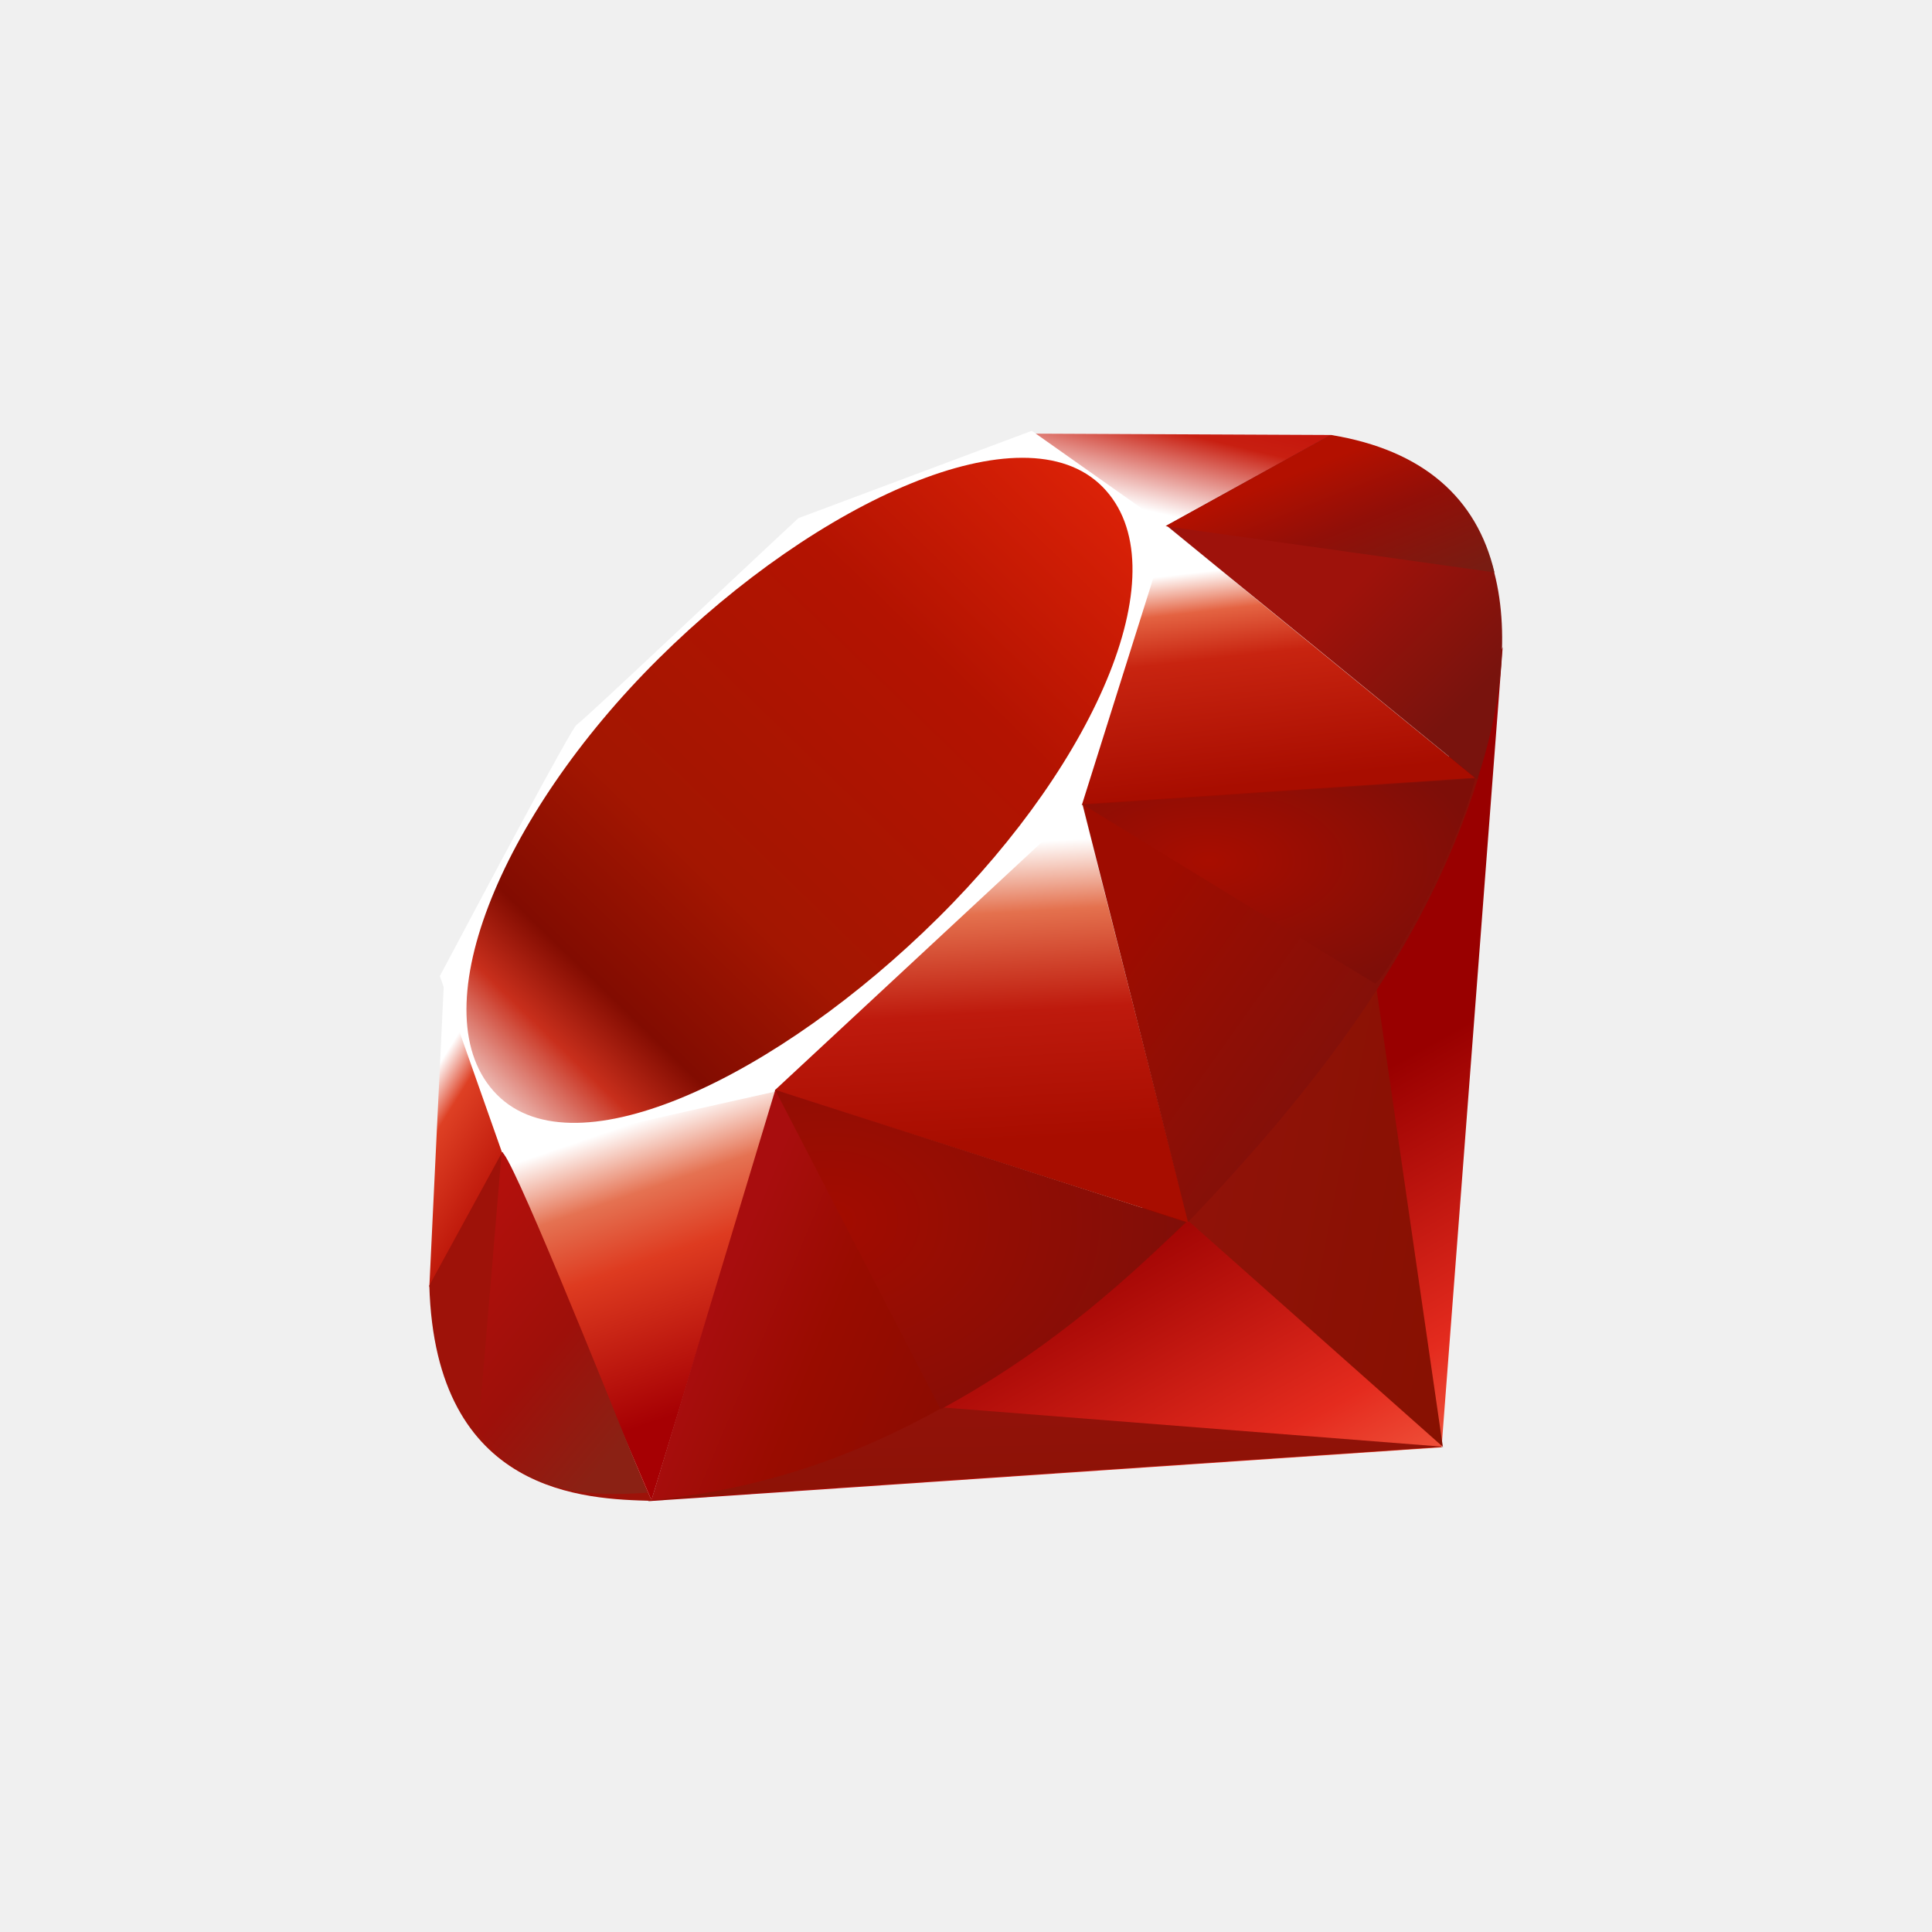
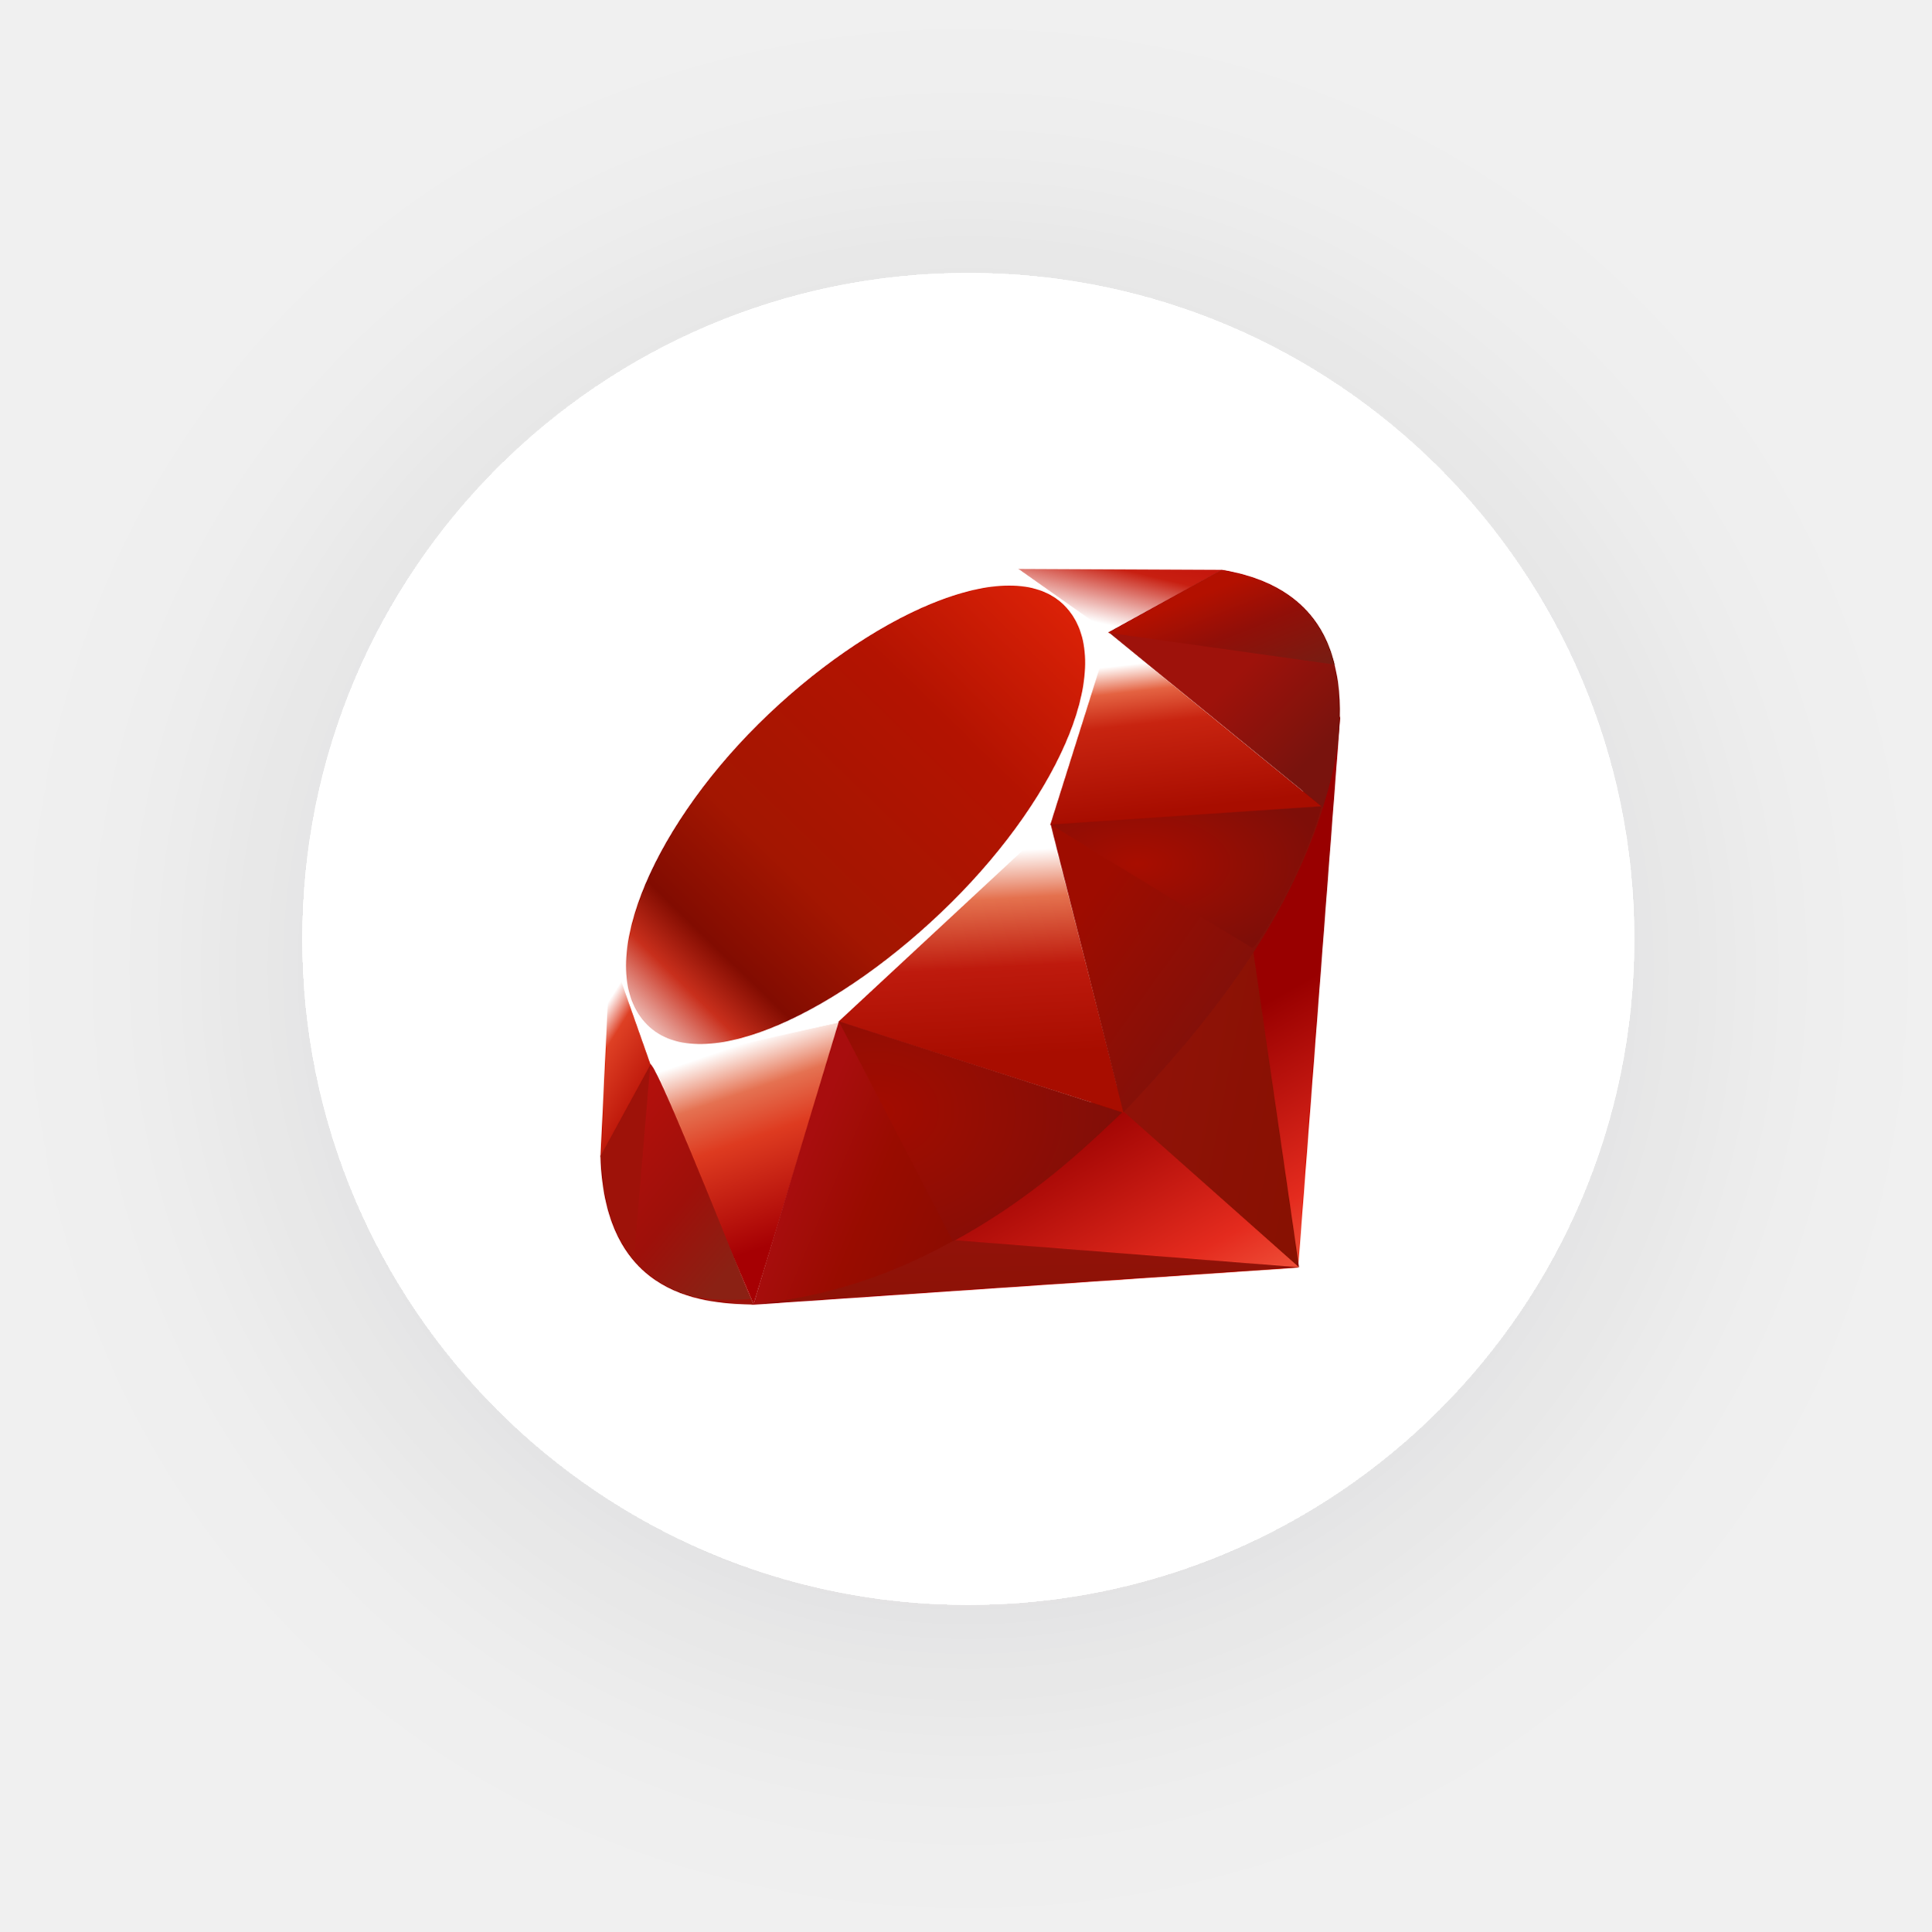
- <svg xmlns="http://www.w3.org/2000/svg" width="180" height="180" viewBox="0 0 180 180" fill="none">
-   <path d="M117.474 105.959L60.381 139.861L134.307 134.845L140 60.302L117.474 105.959L117.474 105.959Z" fill="url(#paint0_linear_23_693)" />
-   <path d="M134.428 134.793L128.074 90.939L110.767 113.793L134.428 134.794V134.793Z" fill="url(#paint1_linear_23_693)" />
-   <path d="M134.514 134.794L87.964 131.14L60.628 139.766L134.514 134.794V134.794Z" fill="url(#paint2_linear_23_693)" />
-   <path d="M60.694 139.776L72.323 101.679L46.732 107.15L60.693 139.775L60.694 139.776Z" fill="url(#paint3_linear_23_693)" />
-   <path d="M110.762 113.918L100.062 72.007L69.44 100.711L110.762 113.919V113.918Z" fill="url(#paint4_linear_23_693)" />
-   <path d="M137.572 72.597L108.627 48.956L100.566 75.014L137.572 72.597V72.597Z" fill="url(#paint5_linear_23_693)" />
-   <path d="M124.036 40.527L107.012 49.935L96.272 40.401L124.036 40.527V40.527Z" fill="url(#paint6_linear_23_693)" />
-   <path d="M40 119.93L47.132 106.923L41.363 91.428L40 119.93Z" fill="url(#paint7_linear_23_693)" />
-   <path d="M40.98 90.939L46.784 107.403L72.005 101.744L100.799 74.984L108.925 49.173L96.13 40.138L74.376 48.279C67.523 54.654 54.223 67.267 53.744 67.504C53.269 67.747 44.962 83.449 40.98 90.939V90.939Z" fill="white" />
-   <path d="M61.36 61.362C76.214 46.634 95.363 37.933 102.711 45.347C110.056 52.762 102.267 70.78 87.413 85.503C72.559 100.226 53.647 109.406 46.304 101.992C38.955 94.582 46.506 76.085 61.36 61.362V61.362Z" fill="url(#paint8_linear_23_693)" />
-   <path d="M60.693 139.76L72.231 101.543L110.549 113.853C96.695 126.844 81.286 137.827 60.693 139.76V139.76Z" fill="url(#paint9_linear_23_693)" />
-   <path d="M100.849 74.909L110.686 113.873C122.259 101.704 132.646 88.622 137.733 72.441L100.849 74.909H100.849Z" fill="url(#paint10_linear_23_693)" />
-   <path d="M137.633 72.637C141.57 60.757 142.478 43.712 123.914 40.547L108.682 48.961L137.633 72.637V72.637Z" fill="url(#paint11_linear_23_693)" />
-   <path d="M40 119.758C40.545 139.367 54.692 139.659 60.719 139.831L46.798 107.322L40 119.758Z" fill="#9E1209" />
-   <path d="M100.904 74.969C109.798 80.435 127.721 91.413 128.084 91.615C128.649 91.933 135.811 79.537 137.437 72.531L100.904 74.969V74.969Z" fill="url(#paint12_radial_23_693)" />
-   <path d="M72.217 101.543L87.641 131.301C96.761 126.355 103.903 120.328 110.444 113.873L72.217 101.543Z" fill="url(#paint13_radial_23_693)" />
-   <path d="M46.738 107.362L44.553 133.385C48.676 139.018 54.349 139.508 60.3 139.069C55.995 128.354 47.394 106.928 46.738 107.362Z" fill="url(#paint14_linear_23_693)" />
-   <path d="M108.592 49.027L139.234 53.327C137.598 46.397 132.576 41.925 124.016 40.527L108.592 49.027V49.027Z" fill="url(#paint15_linear_23_693)" />
+ <svg xmlns="http://www.w3.org/2000/svg" width="261" height="261" viewBox="0 0 261 261" fill="none">
+   <g filter="url(#filter0_d_30_953)">
+     <rect x="40.865" y="36.891" width="180" height="180" rx="90" fill="white" />
+     <rect x="41.365" y="37.391" width="179" height="179" rx="89.5" stroke="white" />
+   </g>
+   <path d="M158.616 142.445L101.522 176.347L175.448 171.33L181.142 96.787L158.616 142.444L158.616 142.445Z" fill="url(#paint0_linear_30_953)" />
+   <path d="M175.57 171.279L169.216 127.424L151.908 150.278L175.57 171.279V171.279Z" fill="url(#paint1_linear_30_953)" />
+   <path d="M175.655 171.279L129.106 167.625L101.77 176.251L175.655 171.279V171.279Z" fill="url(#paint2_linear_30_953)" />
+   <path d="M101.835 176.261L113.464 138.165L87.874 143.636L101.835 176.261L101.835 176.261Z" fill="url(#paint3_linear_30_953)" />
+   <path d="M151.903 150.404L141.203 108.492L110.582 137.196L151.903 150.404V150.404Z" fill="url(#paint4_linear_30_953)" />
+   <path d="M178.714 109.082L149.768 85.441L141.708 111.5L178.714 109.082V109.082Z" fill="url(#paint5_linear_30_953)" />
+   <path d="M165.178 77.012L148.154 86.421L137.413 76.886L165.178 77.013V77.012Z" fill="url(#paint6_linear_30_953)" />
+   <path d="M81.142 156.415L88.273 143.408L82.504 127.913L81.142 156.415Z" fill="url(#paint7_linear_30_953)" />
+   <path d="M82.121 127.424L87.925 143.888L113.146 138.23L141.94 111.469L150.066 85.658L137.271 76.624L115.518 84.765C108.664 91.14 95.365 103.753 94.885 103.99C94.411 104.232 86.103 119.934 82.121 127.424V127.424Z" fill="white" />
+   <path d="M102.501 97.847C117.355 83.119 136.504 74.418 143.853 81.832C151.198 89.247 143.409 107.265 128.555 121.988C113.701 136.711 94.789 145.892 87.445 138.477C80.097 131.068 87.647 112.57 102.501 97.847V97.847Z" fill="url(#paint8_linear_30_953)" />
+   <path d="M101.835 176.245L113.373 138.028L151.691 150.338C137.837 163.33 122.427 174.312 101.835 176.245V176.245Z" fill="url(#paint9_linear_30_953)" />
+   <path d="M141.99 111.394L151.827 150.358C163.401 138.19 173.788 125.107 178.875 108.926L141.991 111.394H141.99Z" fill="url(#paint10_linear_30_953)" />
+   <path d="M178.775 109.123C182.712 97.242 183.62 80.197 165.056 77.033L149.823 85.447L178.775 109.123V109.123Z" fill="url(#paint11_linear_30_953)" />
+   <path d="M81.142 156.244C81.687 175.852 95.834 176.145 101.86 176.317L87.94 143.807L81.142 156.244Z" fill="#9E1209" />
+   <path d="M142.046 111.455C150.939 116.921 168.862 127.898 169.226 128.1C169.791 128.418 176.953 116.022 178.578 109.017L142.046 111.455V111.455Z" fill="url(#paint12_radial_30_953)" />
+   <path d="M113.358 138.028L128.783 167.786C137.903 162.84 145.045 156.814 151.586 150.358L113.358 138.028Z" fill="url(#paint13_radial_30_953)" />
+   <path d="M87.88 143.847L85.694 169.871C89.818 175.503 95.491 175.993 101.441 175.554C97.136 164.839 88.536 143.413 87.88 143.847Z" fill="url(#paint14_linear_30_953)" />
+   <path d="M149.733 85.512L180.375 89.812C178.74 82.882 173.718 78.411 165.158 77.013L149.733 85.512V85.512Z" fill="url(#paint15_linear_30_953)" />
  <defs>
-     <linearGradient id="paint0_linear_23_693" x1="127.858" y1="148.93" x2="106.786" y2="111.671" gradientUnits="userSpaceOnUse">
+     <filter id="filter0_d_30_953" x="0.865" y="0.891" width="260" height="260" filterUnits="userSpaceOnUse" color-interpolation-filters="sRGB">
+       <feFlood flood-opacity="0" result="BackgroundImageFix" />
+       <feColorMatrix in="SourceAlpha" type="matrix" values="0 0 0 0 0 0 0 0 0 0 0 0 0 0 0 0 0 0 127 0" result="hardAlpha" />
+       <feOffset dy="4" />
+       <feGaussianBlur stdDeviation="20" />
+       <feComposite in2="hardAlpha" operator="out" />
+       <feColorMatrix type="matrix" values="0 0 0 0 0.037 0 0 0 0 0.035 0 0 0 0 0.048 0 0 0 0.1 0" />
+       <feBlend mode="normal" in2="BackgroundImageFix" result="effect1_dropShadow_30_953" />
+       <feBlend mode="normal" in="SourceGraphic" in2="effect1_dropShadow_30_953" result="shape" />
+     </filter>
+     <linearGradient id="paint0_linear_30_953" x1="169" y1="185.416" x2="147.928" y2="148.156" gradientUnits="userSpaceOnUse">
      <stop stop-color="#FB7655" />
      <stop offset="0.41" stop-color="#E42B1E" />
      <stop offset="0.99" stop-color="#990000" />
      <stop offset="1" stop-color="#990000" />
    </linearGradient>
-     <linearGradient id="paint1_linear_23_693" x1="138.368" y1="117.642" x2="108.746" y2="111.856" gradientUnits="userSpaceOnUse">
+     <linearGradient id="paint1_linear_30_953" x1="179.509" y1="154.127" x2="149.888" y2="148.341" gradientUnits="userSpaceOnUse">
      <stop stop-color="#871101" />
      <stop offset="0.99" stop-color="#911209" />
      <stop offset="1" stop-color="#911209" />
    </linearGradient>
-     <linearGradient id="paint2_linear_23_693" x1="116.614" y1="150.059" x2="116.232" y2="131.271" gradientUnits="userSpaceOnUse">
+     <linearGradient id="paint2_linear_30_953" x1="157.756" y1="186.544" x2="157.374" y2="167.756" gradientUnits="userSpaceOnUse">
      <stop stop-color="#871101" />
      <stop offset="0.99" stop-color="#911209" />
      <stop offset="1" stop-color="#911209" />
    </linearGradient>
-     <linearGradient id="paint3_linear_23_693" x1="59.531" y1="104.435" x2="68.338" y2="130.261" gradientUnits="userSpaceOnUse">
+     <linearGradient id="paint3_linear_30_953" x1="100.672" y1="140.92" x2="109.479" y2="166.746" gradientUnits="userSpaceOnUse">
      <stop stop-color="white" />
      <stop offset="0.23" stop-color="#E57252" />
      <stop offset="0.46" stop-color="#DE3B20" />
      <stop offset="0.99" stop-color="#A60003" />
      <stop offset="1" stop-color="#A60003" />
    </linearGradient>
-     <linearGradient id="paint4_linear_23_693" x1="88.52" y1="78.859" x2="90.118" y2="106.811" gradientUnits="userSpaceOnUse">
+     <linearGradient id="paint4_linear_30_953" x1="129.662" y1="115.344" x2="131.259" y2="143.297" gradientUnits="userSpaceOnUse">
      <stop stop-color="white" />
      <stop offset="0.23" stop-color="#E4714E" />
      <stop offset="0.56" stop-color="#BE1A0D" />
      <stop offset="0.99" stop-color="#A80D00" />
      <stop offset="1" stop-color="#A80D00" />
    </linearGradient>
-     <linearGradient id="paint5_linear_23_693" x1="114.246" y1="53.019" x2="116.582" y2="73.32" gradientUnits="userSpaceOnUse">
+     <linearGradient id="paint5_linear_30_953" x1="155.387" y1="89.505" x2="157.723" y2="109.806" gradientUnits="userSpaceOnUse">
      <stop stop-color="white" />
      <stop offset="0.18" stop-color="#E46342" />
      <stop offset="0.4" stop-color="#C82410" />
      <stop offset="0.99" stop-color="#A80D00" />
      <stop offset="1" stop-color="#A80D00" />
    </linearGradient>
-     <linearGradient id="paint6_linear_23_693" x1="100.05" y1="45.964" x2="103.343" y2="31.999" gradientUnits="userSpaceOnUse">
+     <linearGradient id="paint6_linear_30_953" x1="141.192" y1="82.449" x2="144.485" y2="68.484" gradientUnits="userSpaceOnUse">
      <stop stop-color="white" />
      <stop offset="0.54" stop-color="#C81F11" />
      <stop offset="0.99" stop-color="#BF0905" />
      <stop offset="1" stop-color="#BF0905" />
    </linearGradient>
-     <linearGradient id="paint7_linear_23_693" x1="41.97" y1="97.452" x2="50.583" y2="102.85" gradientUnits="userSpaceOnUse">
+     <linearGradient id="paint7_linear_30_953" x1="83.112" y1="133.937" x2="91.724" y2="139.336" gradientUnits="userSpaceOnUse">
      <stop stop-color="white" />
      <stop offset="0.31" stop-color="#DE4024" />
      <stop offset="0.99" stop-color="#BF190B" />
      <stop offset="1" stop-color="#BF190B" />
    </linearGradient>
-     <linearGradient id="paint8_linear_23_693" x1="30.634" y1="118.423" x2="108.031" y2="38.61" gradientUnits="userSpaceOnUse">
+     <linearGradient id="paint8_linear_30_953" x1="71.776" y1="154.908" x2="149.173" y2="75.096" gradientUnits="userSpaceOnUse">
      <stop stop-color="#BD0012" />
      <stop offset="0.07" stop-color="white" />
      <stop offset="0.17" stop-color="white" />
      <stop offset="0.27" stop-color="#C82F1C" />
      <stop offset="0.33" stop-color="#820C01" />
      <stop offset="0.46" stop-color="#A31601" />
      <stop offset="0.72" stop-color="#B31301" />
      <stop offset="0.99" stop-color="#E82609" />
      <stop offset="1" stop-color="#E82609" />
    </linearGradient>
-     <linearGradient id="paint9_linear_23_693" x1="90.005" y1="126.463" x2="68.102" y2="117.263" gradientUnits="userSpaceOnUse">
+     <linearGradient id="paint9_linear_30_953" x1="131.146" y1="162.948" x2="109.243" y2="153.748" gradientUnits="userSpaceOnUse">
      <stop stop-color="#8C0C01" />
      <stop offset="0.54" stop-color="#990C00" />
      <stop offset="0.99" stop-color="#A80D0E" />
      <stop offset="1" stop-color="#A80D0E" />
    </linearGradient>
-     <linearGradient id="paint10_linear_23_693" x1="130.105" y1="98.441" x2="107.544" y2="82.416" gradientUnits="userSpaceOnUse">
+     <linearGradient id="paint10_linear_30_953" x1="171.247" y1="134.927" x2="148.685" y2="118.901" gradientUnits="userSpaceOnUse">
      <stop stop-color="#7E110B" />
      <stop offset="0.99" stop-color="#9E0C00" />
      <stop offset="1" stop-color="#9E0C00" />
    </linearGradient>
-     <linearGradient id="paint11_linear_23_693" x1="137.726" y1="64.333" x2="127.116" y2="53.563" gradientUnits="userSpaceOnUse">
+     <linearGradient id="paint11_linear_30_953" x1="178.867" y1="100.818" x2="168.257" y2="90.048" gradientUnits="userSpaceOnUse">
      <stop stop-color="#79130D" />
      <stop offset="0.99" stop-color="#9E120B" />
      <stop offset="1" stop-color="#9E120B" />
    </linearGradient>
-     <radialGradient id="paint12_radial_23_693" cx="0" cy="0" r="1" gradientUnits="userSpaceOnUse" gradientTransform="translate(112.595 80.2071) scale(25.4167 13.2811)">
+     <radialGradient id="paint12_radial_30_953" cx="0" cy="0" r="1" gradientUnits="userSpaceOnUse" gradientTransform="translate(153.737 116.692) scale(25.4167 13.2811)">
      <stop stop-color="#A80D00" />
      <stop offset="0.99" stop-color="#7E0E08" />
      <stop offset="1" stop-color="#7E0E08" />
    </radialGradient>
-     <radialGradient id="paint13_radial_23_693" cx="0" cy="0" r="1" gradientUnits="userSpaceOnUse" gradientTransform="translate(77.3962 113.702) scale(33.7877 26.3022)">
+     <radialGradient id="paint13_radial_30_953" cx="0" cy="0" r="1" gradientUnits="userSpaceOnUse" gradientTransform="translate(118.538 150.187) scale(33.7877 26.3022)">
      <stop stop-color="#A30C00" />
      <stop offset="0.99" stop-color="#800E08" />
      <stop offset="1" stop-color="#800E08" />
    </radialGradient>
-     <linearGradient id="paint14_linear_23_693" x1="53.461" y1="139.738" x2="34.438" y2="123.948" gradientUnits="userSpaceOnUse">
+     <linearGradient id="paint14_linear_30_953" x1="94.602" y1="176.223" x2="75.58" y2="160.433" gradientUnits="userSpaceOnUse">
      <stop stop-color="#8B2114" />
      <stop offset="0.43" stop-color="#9E100A" />
      <stop offset="0.99" stop-color="#B3100C" />
      <stop offset="1" stop-color="#B3100C" />
    </linearGradient>
-     <linearGradient id="paint15_linear_23_693" x1="118.051" y1="45.084" x2="123.45" y2="58.743" gradientUnits="userSpaceOnUse">
+     <linearGradient id="paint15_linear_30_953" x1="159.193" y1="81.569" x2="164.592" y2="95.228" gradientUnits="userSpaceOnUse">
      <stop stop-color="#B31000" />
      <stop offset="0.44" stop-color="#910F08" />
      <stop offset="0.99" stop-color="#791C12" />
      <stop offset="1" stop-color="#791C12" />
    </linearGradient>
  </defs>
</svg>
